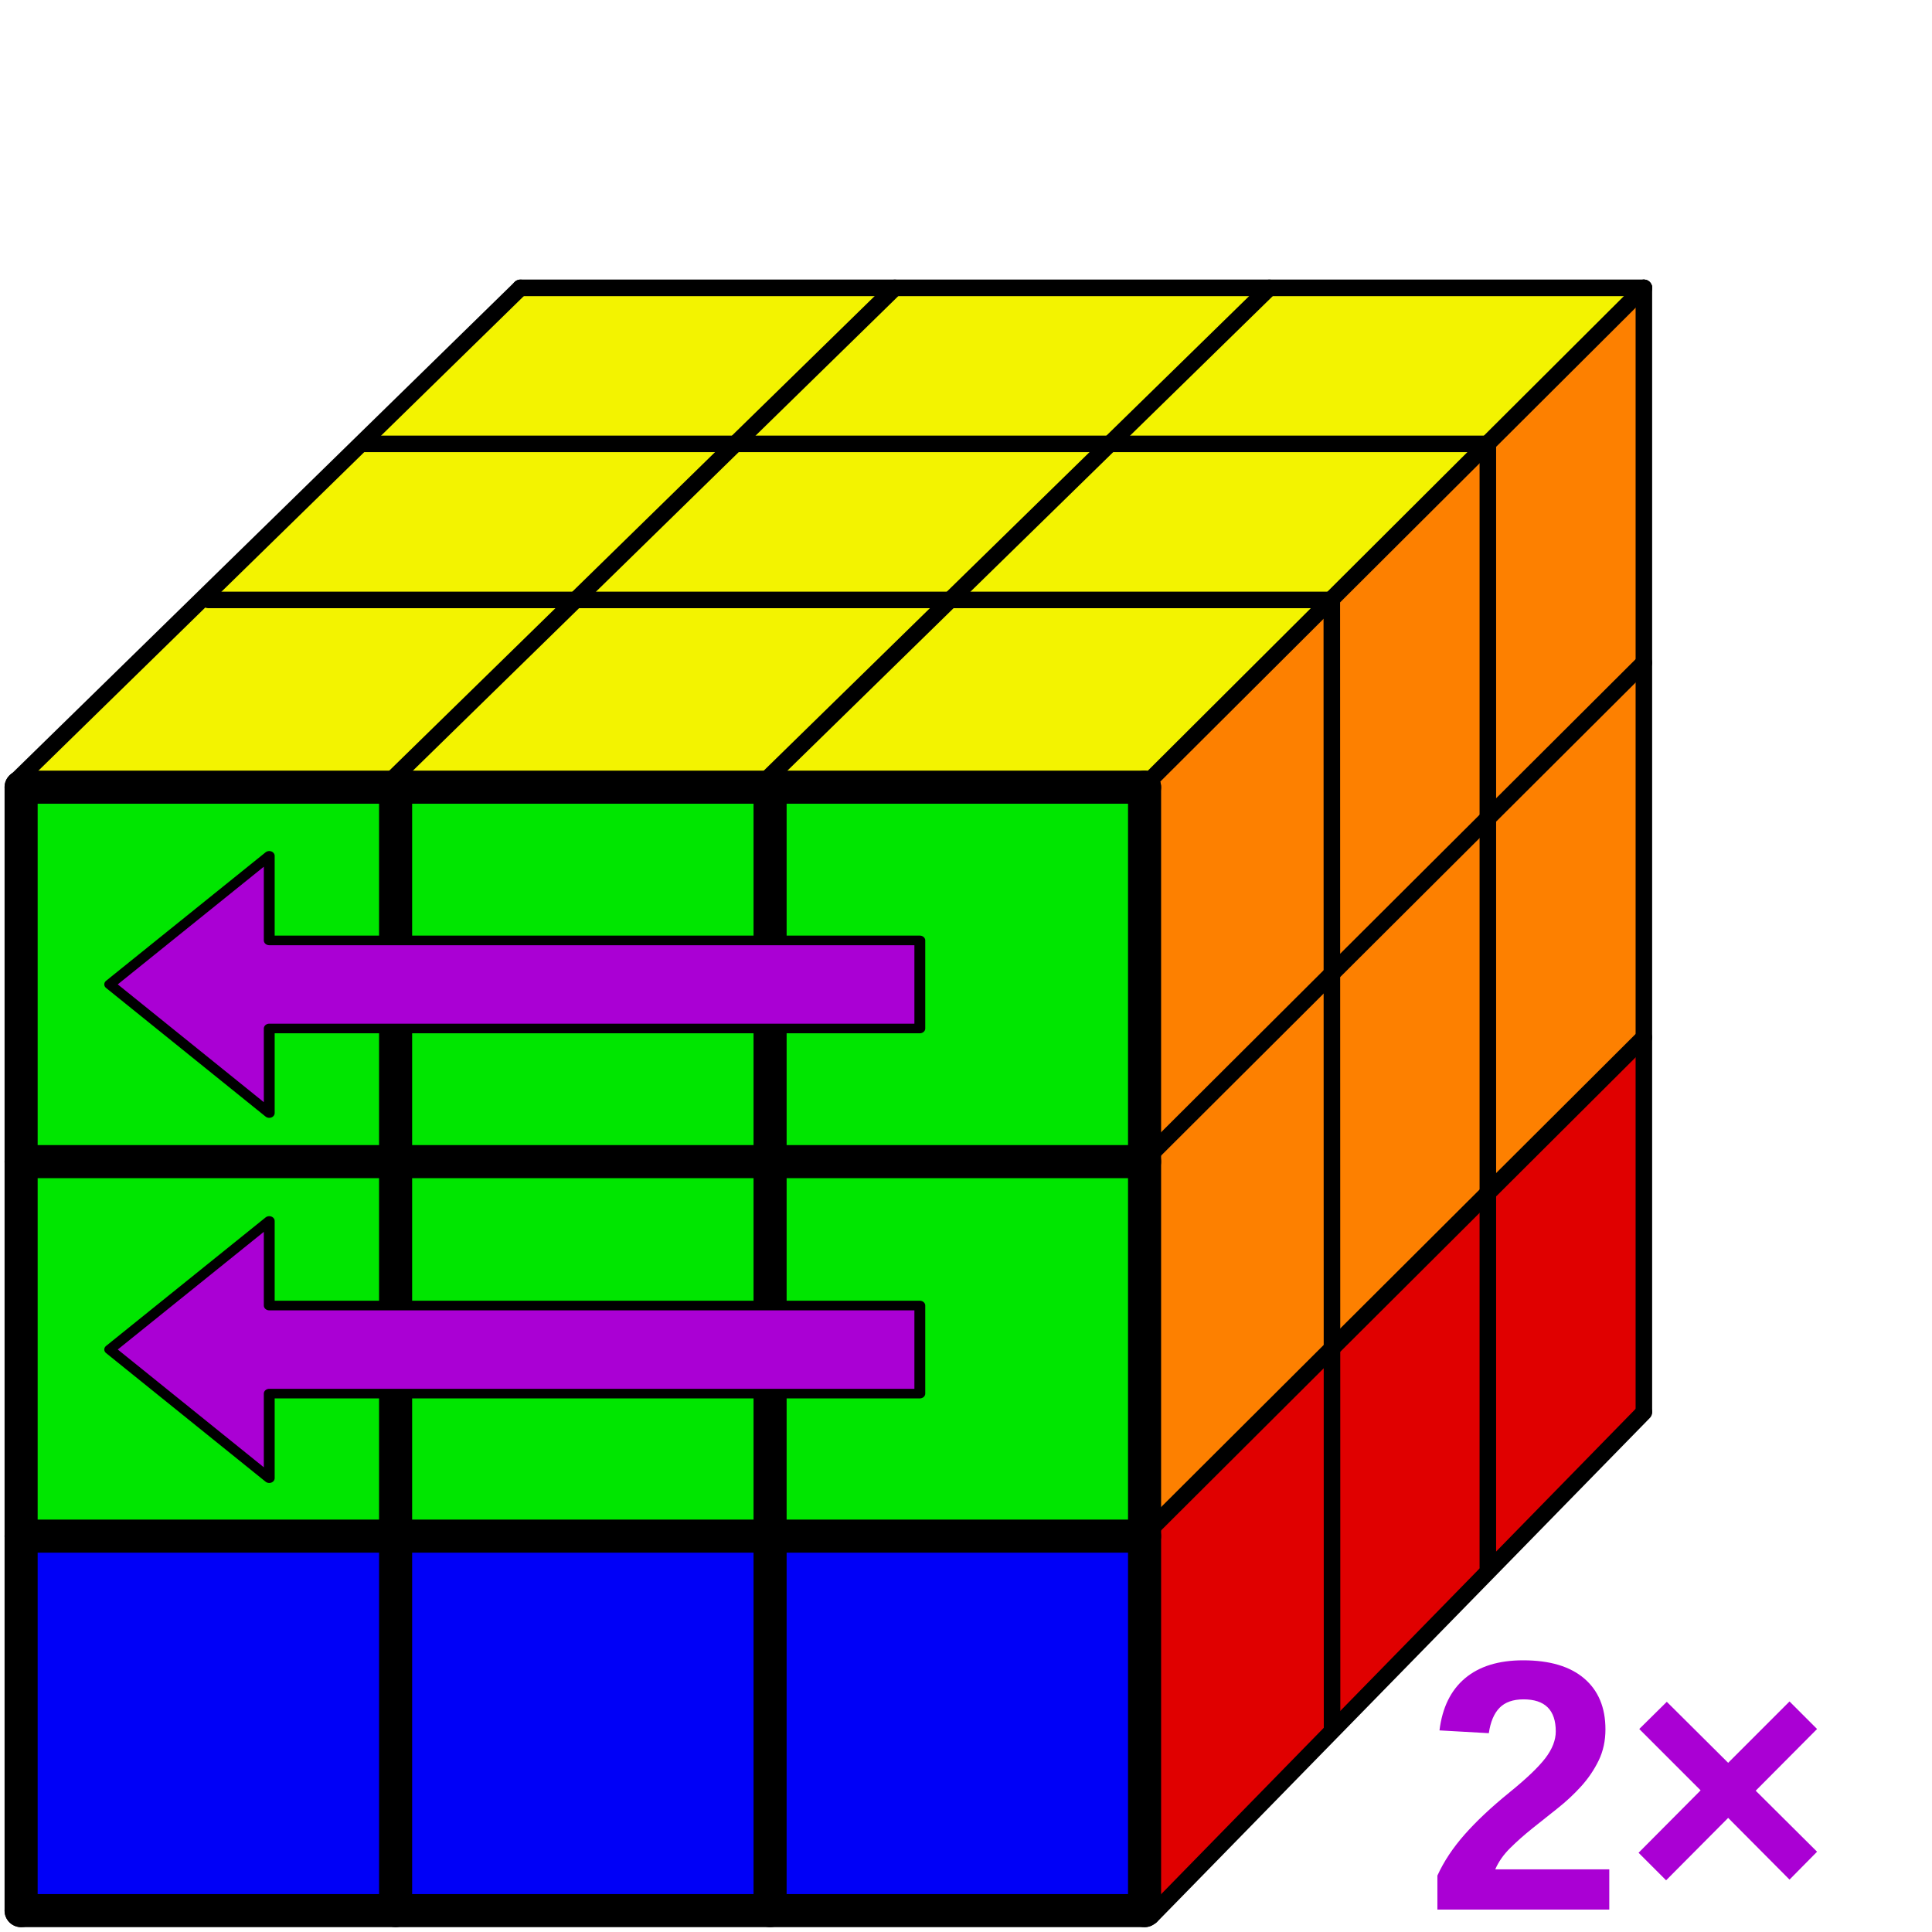
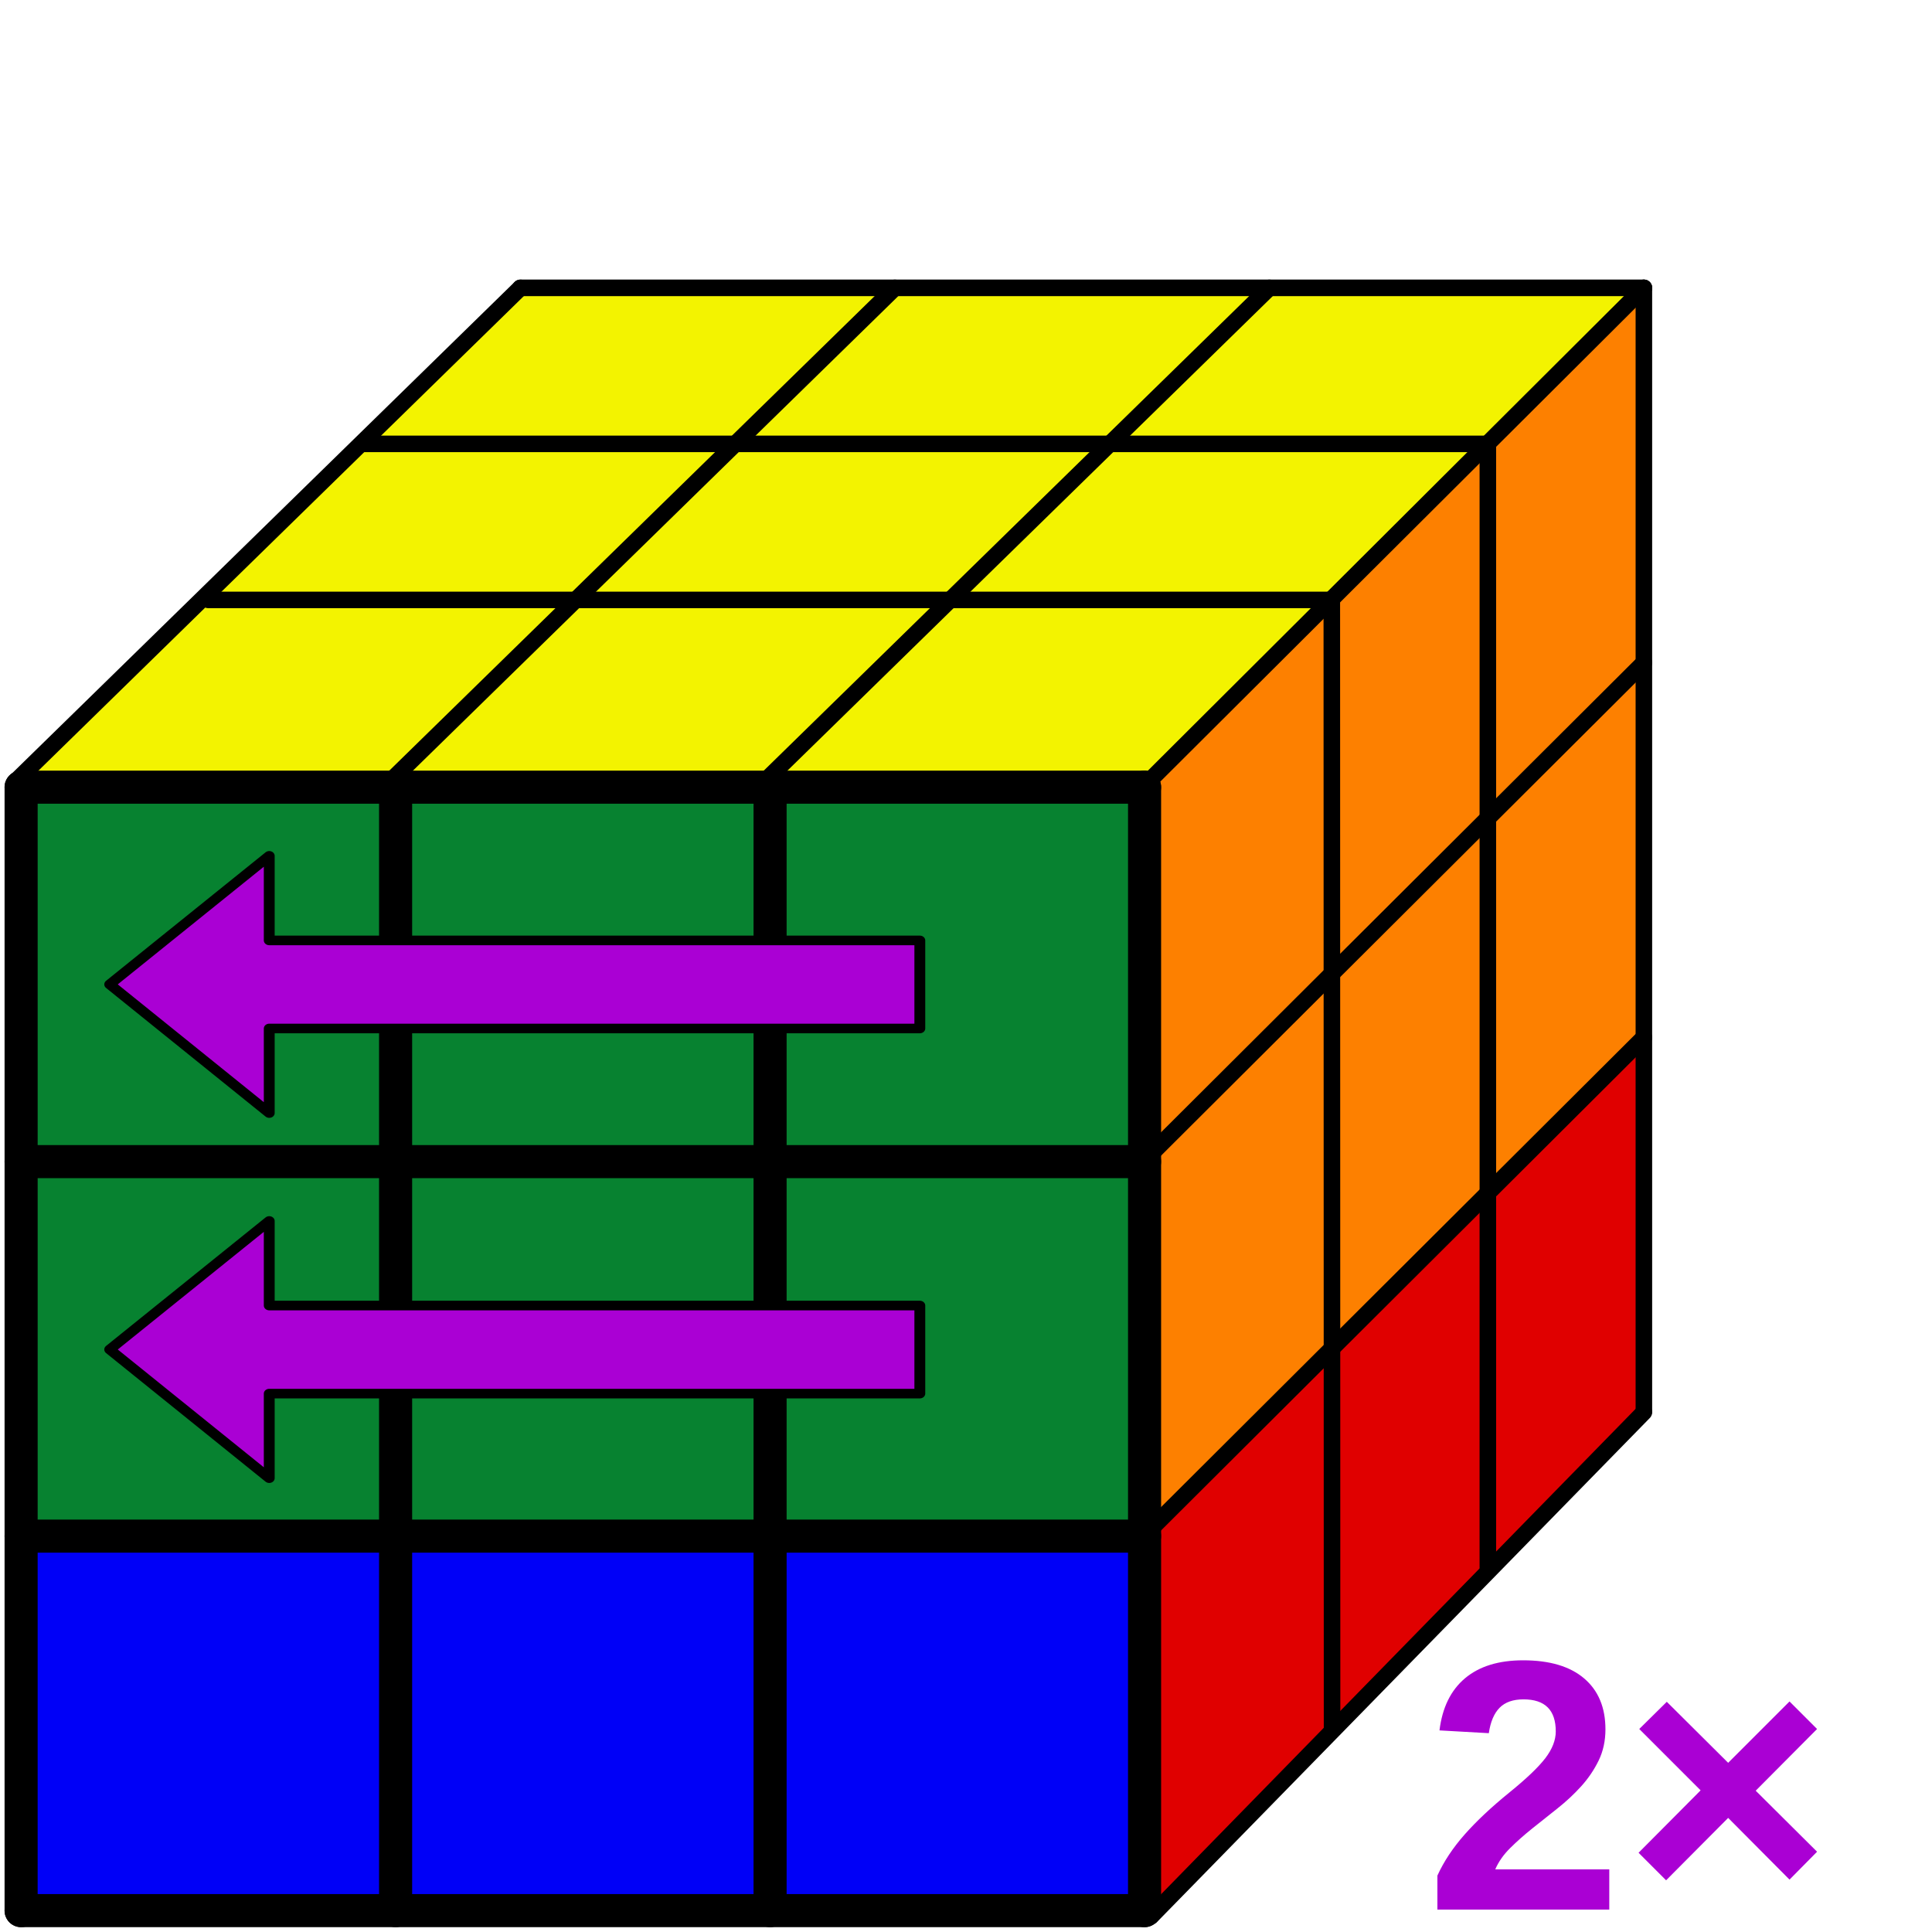
<svg xmlns="http://www.w3.org/2000/svg" width="42mm" height="42mm" fill-rule="evenodd" stroke-linejoin="round" stroke-width="28.222" preserveAspectRatio="xMidYMid" version="1.2" viewBox="0 0 6190.9 6190.9">
  <defs class="ClipPathGroup">
    <clipPath id="presentation_clip_path">
      <rect width="6e3" height="6e3" />
    </clipPath>
  </defs>
  <defs class="TextShapeIndex" />
  <defs class="EmbeddedBulletChars" />
  <g fill="#e00000" stroke-width="439.82">
    <path d="m5264.7 4530.5-485.95 471.9-2.247-1191.6 493.81-474.15z" />
    <path d="m4758.8 5048.1-474.71 474.15-10.112-1206.2 480.33-475.27z" />
    <path d="m4265.8 5552.9-561.23 551.68-5.618-1212.9 554.49-546.06z" />
  </g>
  <g fill="#fd8000">
    <g stroke-width="439.82">
      <path d="m4257.6 4327-560.1 557.3-8.989-1192.7 566.85-552.8z" />
      <path d="m4756.6 3827.8-476.96 477.52v-1193.8l473.59-461.79z" />
      <path d="m5271.1 3326.2-491.57 473.03-7.865-1189.3 498.31-473.03z" />
    </g>
    <path d="m5272.1 2136.1-490.44 458.42-10.112-1171.4 481.45-470.78z" stroke-width="439.82" />
    <path d="m4762.9 2631.4-481.45 457.3-3.371-1178.1 478.08-470.78z" stroke-width="439.82" />
    <path d="m4267.1 3126.4-574.71 548.31-3.371-1180.4 565.72-550.55z" stroke-width="439.82" />
  </g>
  <g fill="#f3f300">
    <path d="m3697 2489.8-1220.3 7.945 576.8-572.03 1191.7 9.534z" stroke-width="439.82" />
    <g stroke-width="439.82">
      <path d="m2453.7 2500.4-1159.2-12.11 545.02-552.97 1194.9-6.356z" />
      <path d="m1262.7 2481.9-1177.4 1.589 552.97-559.32 1175.8 11.123z" />
      <path d="m3053.5 1922.6-1201.3-1.589 506.89-498.94 1174.3 14.301z" />
      <path d="m1852.2 1921-1196.5-15.89 491-481.46 1191.7 7.945z" />
      <path d="m4267.7 1922.4-1198.3-6.144 463.98-479.87 1234.3-13.983z" />
      <path d="m4767.7 1422.4-1210.5-0.318 494.17-503.71 1194.9 4.767z" />
      <path d="m3557.2 1422-1172.7-6.356 465.57-495.76 1201.3-1.589z" />
      <path d="m2359.1 1422-1191.4 0.318 500-500 1182.4-2.437z" />
    </g>
  </g>
  <path d="m3649.3 6114.3-1172.7-7.945-3.178-1171.1 1180.2-1.924z" fill="#0000f7" stroke-width="439.82" />
  <path d="m2449.6 6100-1164.7-4.767 1.589-1164.7 1166.3-1.589z" fill="#0000f7" stroke-width="439.82" />
-   <g fill="#00e600" stroke-width="439.82">
+   <g fill="#078230" stroke-width="439.82">
    <path d="m2452.8 4903.5-1167.9-3.178-1.589-1155.2 1164.7-11.123z" />
    <path d="m3643 4897.1-1156.8-1.589v-1160l1167.5-3.241z" />
    <path d="m3647.7 3697.5-1164.7 1.589v-1166.3l1170.6-1.381z" />
    <path d="m2462.4 3713.4-1183.8-1.589 1.589-1172.7 1187.5-16.737z" />
    <path d="m1260.3 3708.6-1178.1-13.483 5.681-1150.3 1179.8-22.472z" />
    <path d="m1257.9 4897.1-1182.3-1.801 6.462-1158.2 1164.7 3.178z" />
  </g>
  <path d="m1248.4 6092.1h-1167.9l4.767-1153.6 1167.9-4.767z" fill="#0000f7" stroke-width="439.82" />
  <g transform="translate(0 -2023.7)">
    <g class="Master_Slide" />
  </g>
  <g class="SlideGroup" transform="translate(-32.348 222.36)">
    <g class="Slide" clip-path="url(#presentation_clip_path)">
      <g class="Page">
        <g class="Group">
          <g class="com.sun.star.drawing.LineShape">
            <g fill="none">
              <rect class="BoundingBox" x="47" y="2247" width="107" height="3707" />
              <path d="m100 5900v-3600" stroke="#000" stroke-linecap="round" stroke-linejoin="miter" stroke-width="106" />
            </g>
          </g>
          <g class="com.sun.star.drawing.LineShape">
            <g fill="none">
              <rect class="BoundingBox" x="47" y="5847" width="3707" height="107" />
              <path d="m100 5900h3600" stroke="#000" stroke-linecap="round" stroke-linejoin="miter" stroke-width="106" />
            </g>
          </g>
          <g class="com.sun.star.drawing.LineShape">
            <g fill="none">
              <rect class="BoundingBox" x="3647" y="2247" width="107" height="3707" />
              <path d="m3700 5900v-3600" stroke="#000" stroke-linecap="round" stroke-linejoin="miter" stroke-width="106" />
            </g>
          </g>
          <g class="com.sun.star.drawing.LineShape">
            <g fill="none">
              <rect class="BoundingBox" x="47" y="2247" width="3707" height="107" />
              <path d="m100 2300h3600" stroke="#000" stroke-linecap="round" stroke-linejoin="miter" stroke-width="106" />
            </g>
          </g>
          <g class="com.sun.star.drawing.LineShape">
            <g fill="none">
              <rect class="BoundingBox" x="1247" y="2247" width="107" height="3707" />
              <path d="m1300 5900v-3600" stroke="#000" stroke-linecap="round" stroke-linejoin="miter" stroke-width="106" />
            </g>
          </g>
          <g class="com.sun.star.drawing.LineShape">
            <g fill="none">
              <rect class="BoundingBox" x="2447" y="2247" width="107" height="3707" />
              <path d="m2500 5900v-3600" stroke="#000" stroke-linecap="round" stroke-linejoin="miter" stroke-width="106" />
            </g>
          </g>
          <g class="com.sun.star.drawing.LineShape">
            <g fill="none">
              <rect class="BoundingBox" x="47" y="3447" width="3707" height="107" />
              <path d="m100 3500h3600" stroke="#000" stroke-linecap="round" stroke-linejoin="miter" stroke-width="106" />
            </g>
          </g>
          <g class="com.sun.star.drawing.LineShape">
            <g fill="none">
              <rect class="BoundingBox" x="47" y="4647" width="3707" height="107" />
              <path d="m100 4700h3600" stroke="#000" stroke-linecap="round" stroke-linejoin="miter" stroke-width="106" />
            </g>
          </g>
          <g class="com.sun.star.drawing.LineShape">
            <g fill="none">
              <rect class="BoundingBox" x="673" y="1673" width="3655" height="55" />
              <path d="m700 1700h3600" stroke="#000" stroke-linecap="round" stroke-linejoin="miter" stroke-width="53" />
            </g>
          </g>
          <g class="com.sun.star.drawing.LineShape">
            <g fill="none">
              <rect class="BoundingBox" x="1173" y="1173" width="3655" height="55" />
              <path d="m1200 1200h3600" stroke="#000" stroke-linecap="round" stroke-linejoin="miter" stroke-width="53" />
            </g>
          </g>
          <g class="com.sun.star.drawing.LineShape">
            <g fill="none">
              <rect class="BoundingBox" x="1673" y="673" width="3655" height="55" />
              <path d="m1700 700h3600" stroke="#000" stroke-linecap="round" stroke-linejoin="miter" stroke-width="53" />
            </g>
          </g>
          <g class="com.sun.star.drawing.LineShape">
            <g fill="none">
              <rect class="BoundingBox" x="4273" y="1673" width="55" height="3655" />
              <path d="m4300.8 5320.7-0.794-3620.7" stroke="#000" stroke-linecap="round" stroke-linejoin="miter" stroke-width="53" />
            </g>
          </g>
          <g class="com.sun.star.drawing.LineShape">
            <g fill="none">
              <rect class="BoundingBox" x="4773" y="1173" width="55" height="3655" />
              <path d="m4800 4800v-3600" stroke="#000" stroke-linecap="round" stroke-linejoin="miter" stroke-width="53" />
            </g>
          </g>
          <g class="com.sun.star.drawing.LineShape">
            <g fill="none">
              <rect class="BoundingBox" x="5273" y="673" width="55" height="3655" />
              <path d="m5300 4300v-3600" stroke="#000" stroke-linecap="round" stroke-linejoin="miter" stroke-width="53" />
            </g>
          </g>
          <g class="com.sun.star.drawing.LineShape">
            <g fill="none">
              <rect class="BoundingBox" x="59" y="673" width="1669" height="1633" />
              <path d="m86 2278 1614-1578" stroke="#000" stroke-linecap="round" stroke-linejoin="miter" stroke-width="53" />
            </g>
          </g>
          <g class="com.sun.star.drawing.LineShape">
            <g fill="none">
              <rect class="BoundingBox" x="1259" y="673" width="1669" height="1633" />
              <path d="m1286 2278 1614-1578" stroke="#000" stroke-linecap="round" stroke-linejoin="miter" stroke-width="53" />
            </g>
          </g>
          <g class="com.sun.star.drawing.LineShape">
            <g fill="none">
              <rect class="BoundingBox" x="2459" y="673" width="1669" height="1633" />
              <path d="m2486 2278 1614-1578" stroke="#000" stroke-linecap="round" stroke-linejoin="miter" stroke-width="53" />
            </g>
          </g>
          <g class="com.sun.star.drawing.LineShape">
            <g fill="none">
              <rect class="BoundingBox" x="3659" y="673" width="1669" height="1664" />
              <path d="m3686 2309 1614-1609" stroke="#000" stroke-linecap="round" stroke-linejoin="miter" stroke-width="53" />
            </g>
          </g>
          <g class="com.sun.star.drawing.LineShape">
            <g fill="none">
              <rect class="BoundingBox" x="3659" y="1874" width="1669" height="1664" />
              <path d="m3686 3510 1614-1609" stroke="#000" stroke-linecap="round" stroke-linejoin="miter" stroke-width="53" />
            </g>
          </g>
          <g class="com.sun.star.drawing.LineShape">
            <g fill="none">
              <rect class="BoundingBox" x="3659" y="3075" width="1669" height="1664" />
              <path d="m3686 4711 1614-1609" stroke="#000" stroke-linecap="round" stroke-linejoin="miter" stroke-width="53" />
            </g>
          </g>
          <g class="com.sun.star.drawing.LineShape">
            <g fill="none">
              <rect class="BoundingBox" x="3694" y="4276" width="1634" height="1670" />
              <path d="m3721 5918 1579-1615" stroke="#000" stroke-linecap="round" stroke-linejoin="miter" stroke-width="53" />
            </g>
          </g>
        </g>
      </g>
    </g>
  </g>
  <g class="com.sun.star.drawing.CustomShape" transform="matrix(-.48971 0 0 .43351 5445 3479)">
    <rect class="BoundingBox" x="5064" y="964" width="5374" height="1974" fill="none" />
    <path d="m5100 1625h4257v-625l1044 950-1044 951v-625h-4257zm0-625zm5301 1901z" fill="#aa00d4" />
    <path d="m5100 1625h4257v-625l1044 950-1044 951v-625h-4257z" fill="none" stroke="#000" stroke-linejoin="round" stroke-width="71" />
  </g>
  <g class="com.sun.star.drawing.CustomShape" transform="matrix(-.48971 0 0 .43351 5445 2309)">
    <rect class="BoundingBox" x="5064" y="964" width="5374" height="1974" fill="none" />
    <path d="m5100 1625h4257v-625l1044 950-1044 951v-625h-4257zm0-625zm5301 1901z" fill="#aa00d4" />
    <path d="m5100 1625h4257v-625l1044 950-1044 951v-625h-4257z" fill="none" stroke="#000" stroke-linejoin="round" stroke-width="71" />
  </g>
  <g transform="translate(12431 -5326.9)" fill-rule="evenodd" stroke-linejoin="round" stroke-width="28.222">
    <g transform="translate(0 -2023.7)">
      <g class="Master_Slide" />
    </g>
    <text x="-7864.667" y="11445.998" fill="#aa00d4" font-family="FontAwesome" font-size="1560px" letter-spacing="0px" stroke-width="1100.7" word-spacing="0px" style="line-height:1.25" xml:space="preserve">
      <tspan x="-7864.667" y="11445.998" fill="#aa00d4" font-family="'Liberation Sans'" font-size="1144px" font-weight="bold" stroke-width="1100.7">2×</tspan>
    </text>
  </g>
</svg>
